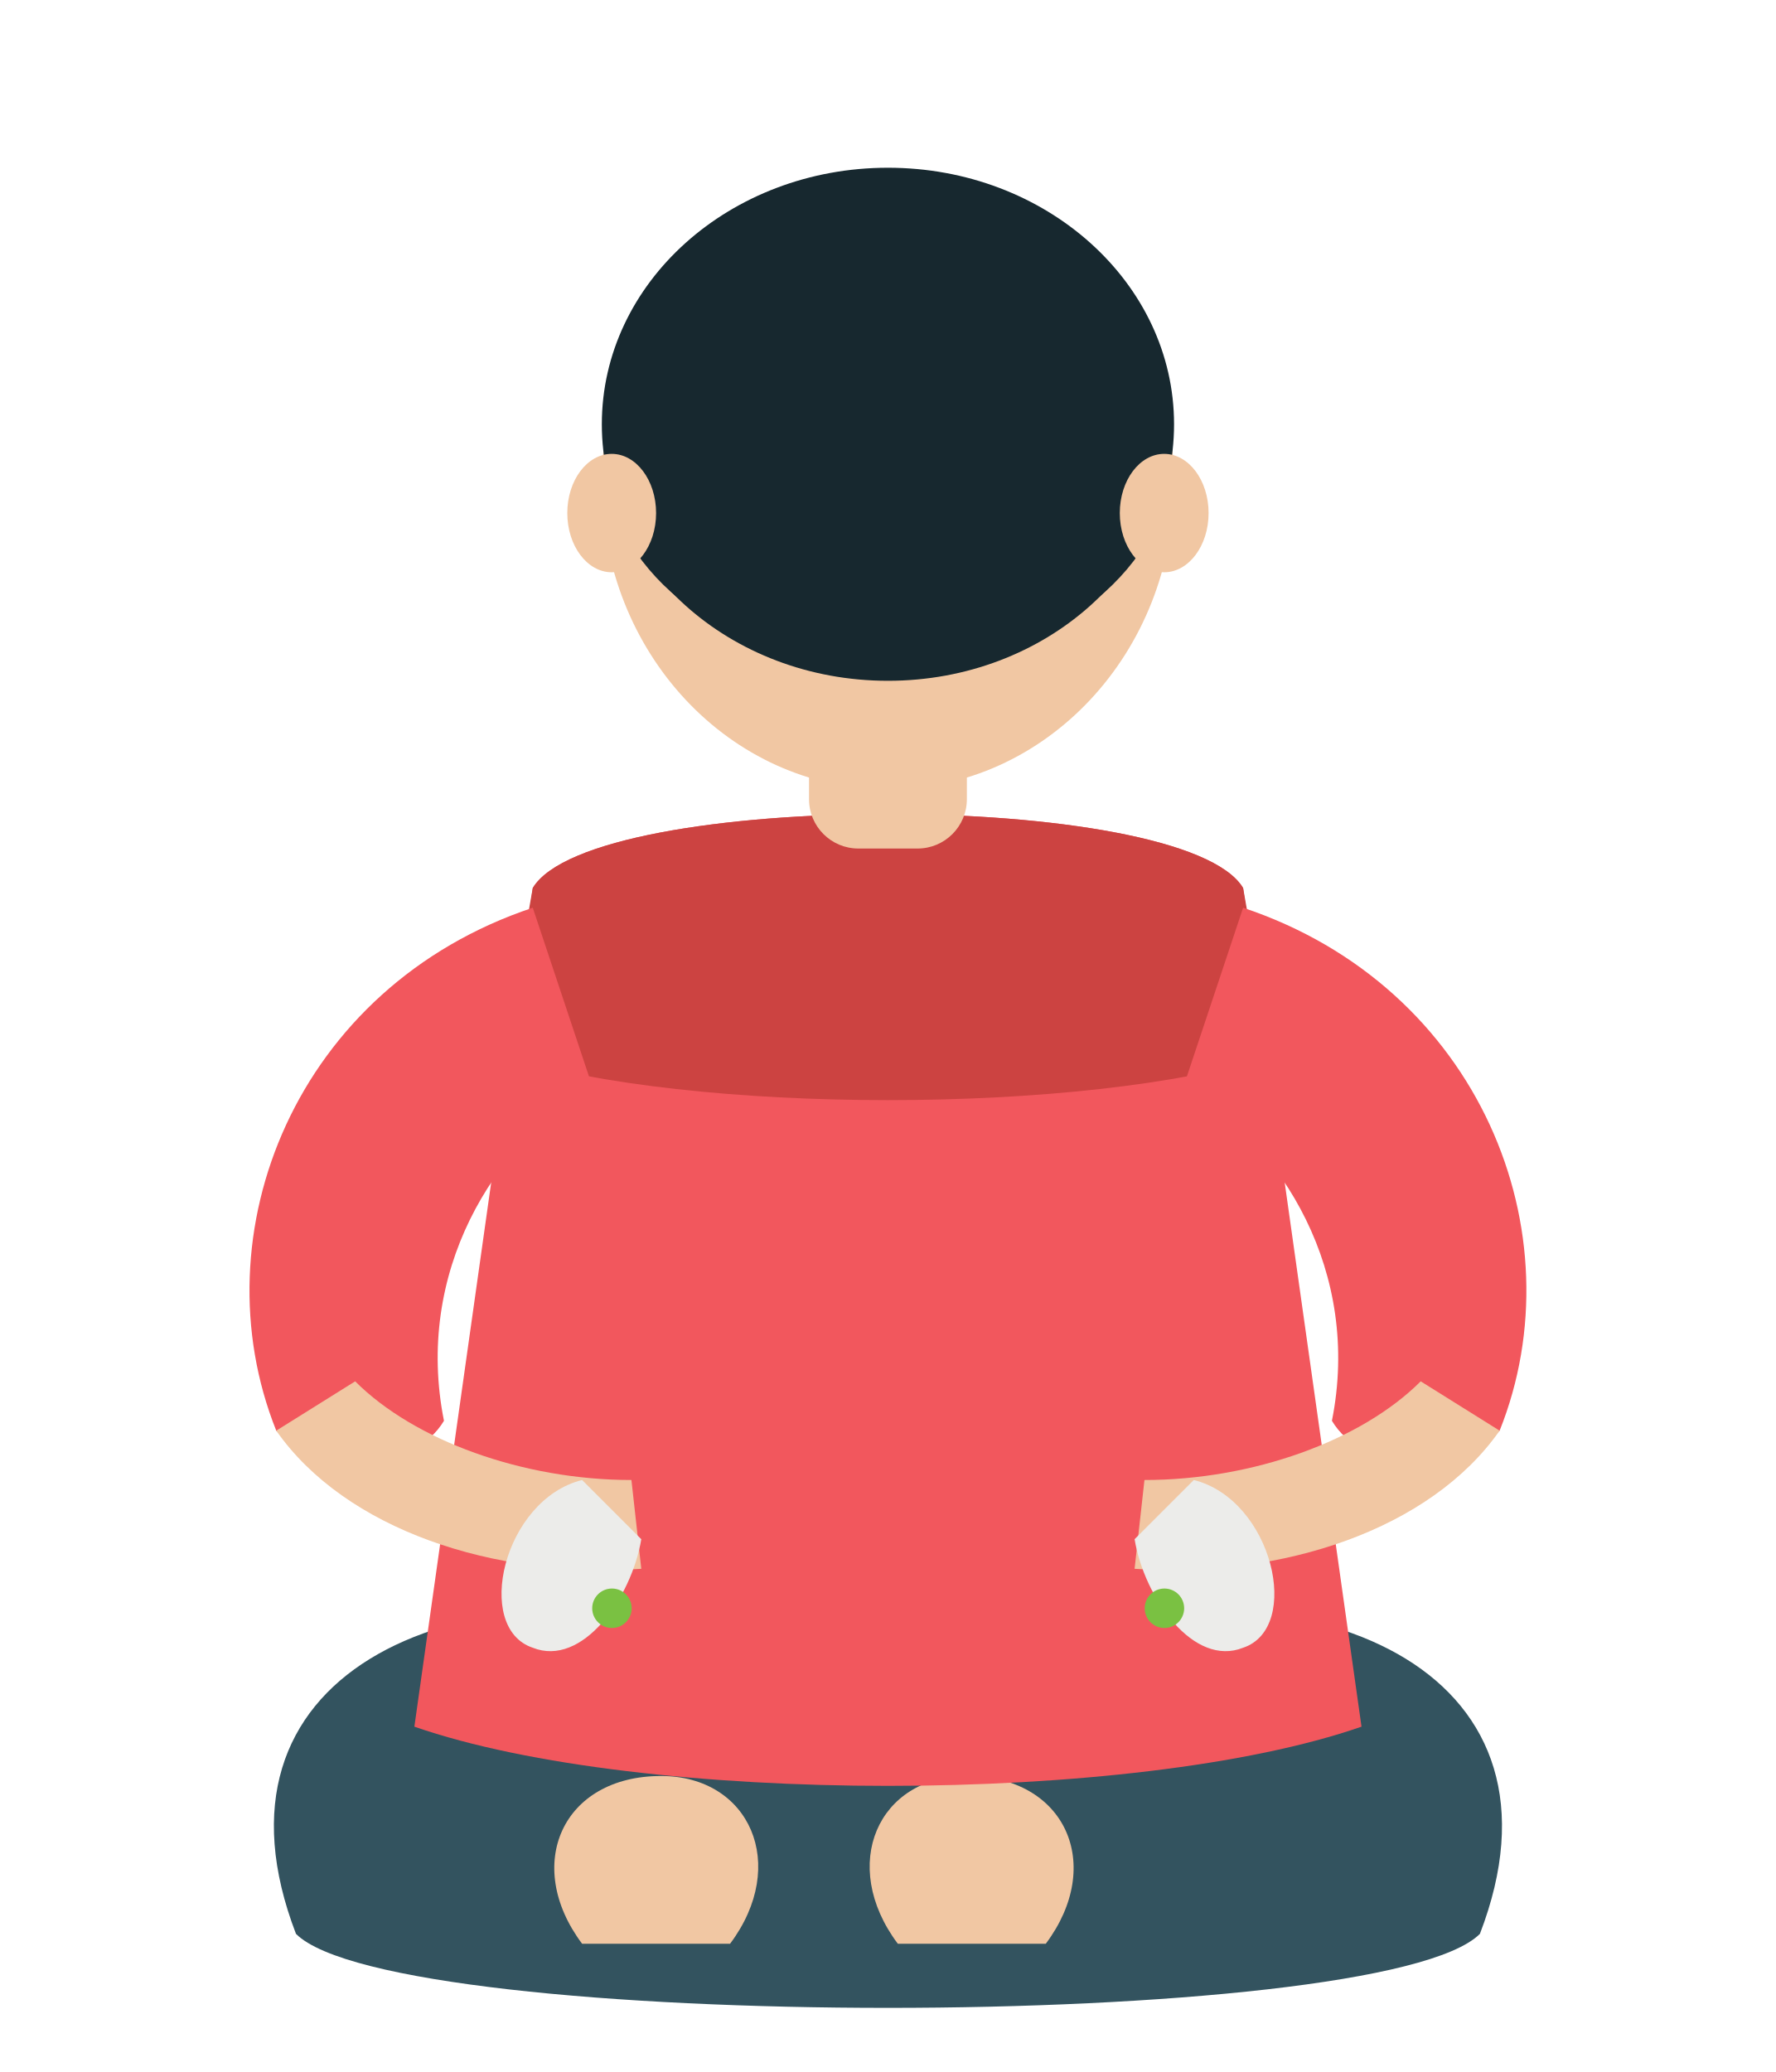
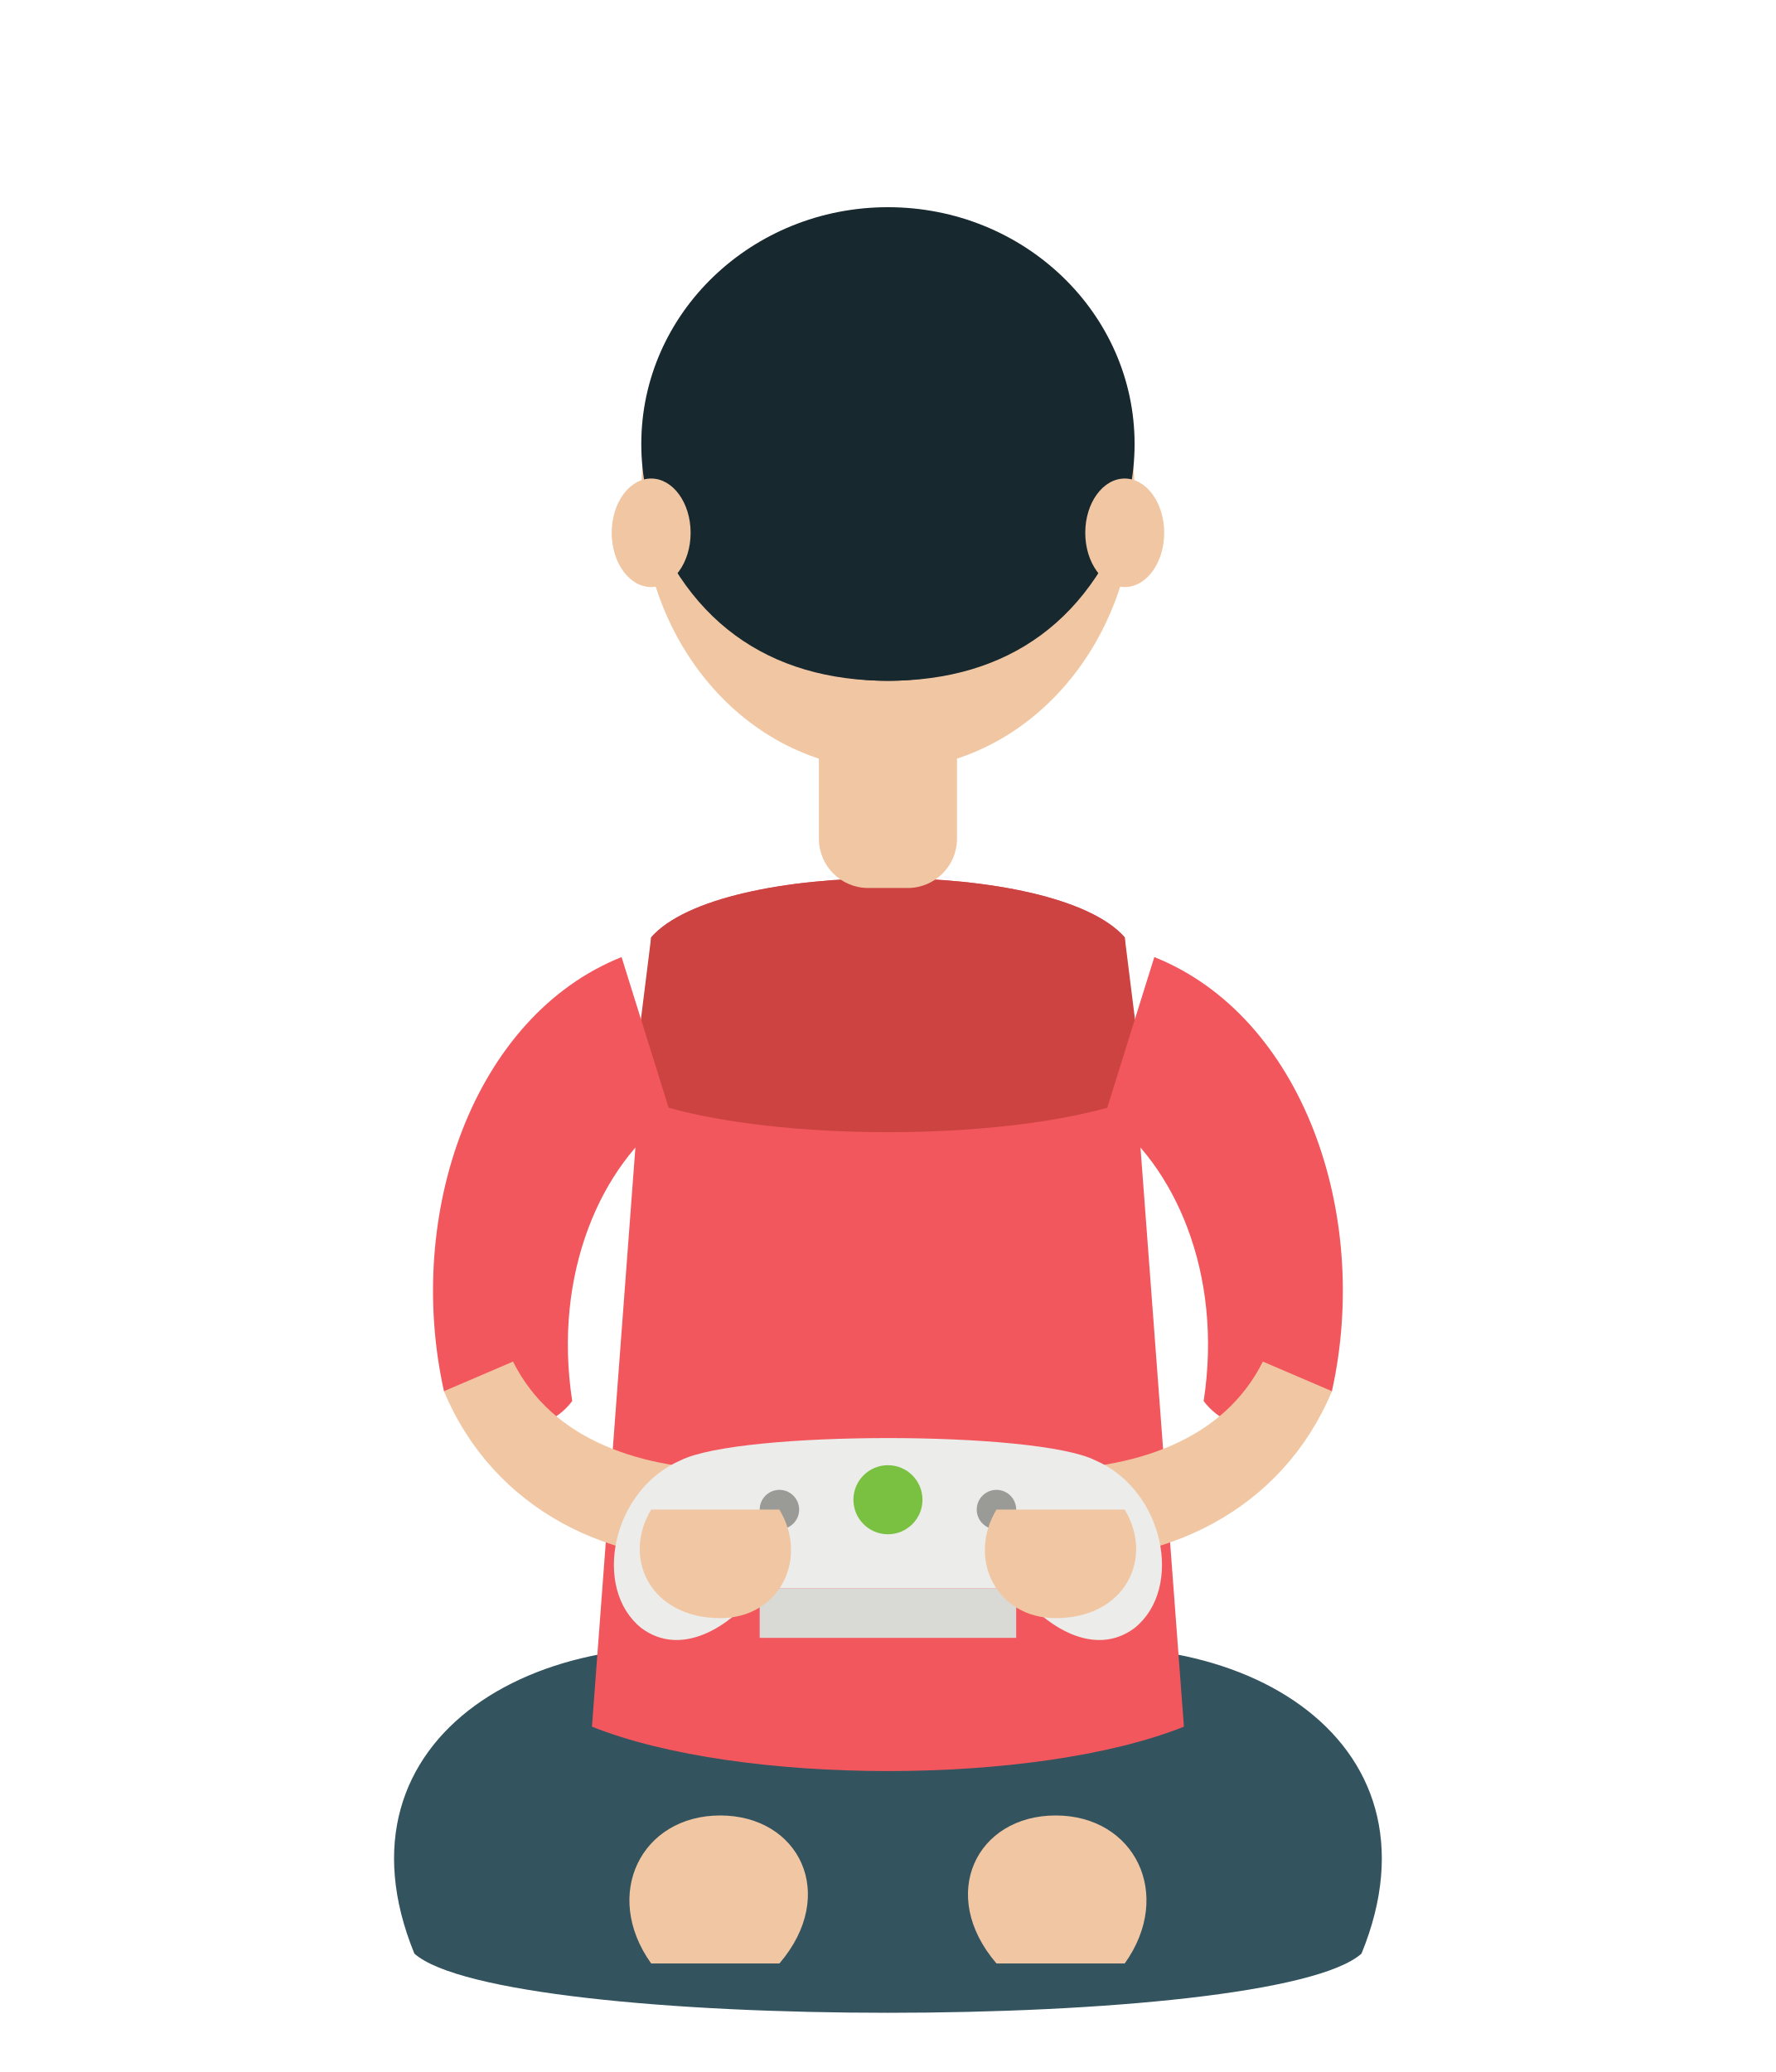
<svg xmlns="http://www.w3.org/2000/svg" viewBox="0 0 360 420" fill="none" stroke="none">
-   <g data-motion="sway" style="animation-range: entry 0% exit 100%; transform-origin: 180px 410px">
-     <path d="M 60 392 C 40 340 90 316 150 330 C 170 336 190 336 210 330 C 270 316 320 340 300 392 C 280 412 80 412 60 392 Z" fill="#33535F" />
-     <path d="M 118 394 c -12 -16 -4 -34 16 -34 c 18 0 26 18 14 34 Z M 212 394 c 12 -16 4 -34 -16 -34 c -18 0 -26 18 -14 34 Z" fill="#F1C7A3" />
-     <path d="M 108 180 C 120 160 240 160 252 180 L 276 350 C 230 366 130 366 84 350 Z" fill="#F2575D" />
-     <path d="M 108 180 C 120 160 240 160 252 180 L 258 214 C 220 226 140 226 102 214 Z" fill="#CC4341" />
-     <path d="M 108 184 C 60 200 40 250 56 290 C 66 300 84 298 90 288 C 84 258 100 232 120 220 Z" fill="#F2575D" />
-     <path d="M 252 184 C 300 200 320 250 304 290 C 294 300 276 298 270 288 C 276 258 260 232 240 220 Z" fill="#F2575D" />
-     <path d="M 56 290 C 70 310 100 320 130 318 L 128 300 C 106 300 84 292 72 280 Z" fill="#F1C7A3" />
-     <path d="M 304 290 C 290 310 260 320 230 318 L 232 300 C 254 300 276 292 288 280 Z" fill="#F1C7A3" />
-     <g data-motion="tilt" style="animation-range: entry 0% exit 100%; transform-origin: 180px 316px">
-       <path d="M 118 300 c -16 4 -22 30 -10 34 c 10 4 20 -10 22 -22 Z M 242 300 c 16 4 22 30 10 34 c -10 4 -20 -10 -22 -22 Z" fill="#ECECEA" />
-       <path d="M 124 322 a 4 4 0 1 0 0.1 0 Z M 236 322 a 4 4 0 1 0 0.1 0 Z" fill="#7AC142" />
+   <g data-motion="sway" style="animation-range: entry 0% exit 100%">
+     <path d="M 84 396 C 66 352 110 326 158 336 C 172 340 188 340 202 336 C 250 326 294 352 276 396 C 258 412 102 412 84 396 Z" fill="#33535F" />
+     <path d="M 132 398 c -10 -14 -2 -30 14 -30 c 16 0 24 16 12 30 Z M 228 398 c 10 -14 2 -30 -14 -30 c -16 0 -24 16 -12 30 Z" fill="#F1C7A3" />
+     <path d="M 132 190 C 146 174 214 174 228 190 L 240 350 C 210 362 150 362 120 350 Z" fill="#F2575D" />
+     <path d="M 132 190 C 146 174 214 174 228 190 L 232 222 C 208 232 152 232 128 222 Z" fill="#CC4341" />
+     <path d="M 126 194 C 96 206 82 246 90 282 C 96 292 110 292 116 284 C 112 258 122 236 136 226 Z" fill="#F2575D" />
+     <path d="M 234 194 C 264 206 278 246 270 282 C 264 292 250 292 244 284 C 248 258 238 236 224 226 Z" fill="#F2575D" />
+     <path d="M 90 282 C 100 306 124 318 150 316 L 150 298 C 130 298 112 292 104 276 Z" fill="#F1C7A3" />
+     <path d="M 270 282 C 260 306 236 318 210 316 L 210 298 C 230 298 248 292 256 276 Z" fill="#F1C7A3" />
+     <g data-motion="tilt" style="animation-range: entry 0% exit 100%">
+       <path d="M 138 296 C 150 290 210 290 222 296 C 236 302 240 322 230 330 C 222 336 212 330 206 322 L 154 322 C 148 330 138 336 130 330 C 120 322 124 302 138 296 Z" fill="#ECECEA" />
+       <path d="M 154 322 h 52 v 10 h -52 Z" fill="#D9D9D6" />
+       <circle cx="180" cy="304" r="7" fill="#7AC142" />
+       <circle cx="158" cy="306" r="4" fill="#9A9A96" />
+       <circle cx="202" cy="306" r="4" fill="#9A9A96" />
    </g>
-     <rect x="164" y="128" width="32" height="44" rx="10" fill="#F1C7A3" />
-     <ellipse cx="180" cy="98" rx="58" ry="62" fill="#F1C7A3" />
-     <path d="M 122 106 C 118 40 242 40 238 106 C 232 92 222 84 214 82 C 200 96 160 96 146 82 C 138 84 128 92 122 106 Z" fill="#17282F" />
-     <ellipse cx="180" cy="86" rx="58" ry="52" fill="#17282F" />
-     <path d="M 122 98 C 130 122 150 134 180 134 C 210 134 230 122 238 98 C 228 112 206 118 180 118 C 154 118 132 112 122 98 Z" fill="#17282F" />
-     <ellipse cx="124" cy="104" rx="9" ry="12" fill="#F1C7A3" />
-     <ellipse cx="236" cy="104" rx="9" ry="12" fill="#F1C7A3" />
+     <path d="M 132 306 c -6 10 0 22 14 22 c 12 0 18 -12 12 -22 Z M 228 306 c 6 10 0 22 -14 22 c -12 0 -18 -12 -12 -22 Z" fill="#F1C7A3" />
+     <rect x="166" y="132" width="28" height="48" rx="10" fill="#F1C7A3" />
+     <ellipse cx="180" cy="100" rx="50" ry="56" fill="#F1C7A3" />
+     <ellipse cx="180" cy="90" rx="50" ry="48" fill="#17282F" />
+     <path d="M 130 100 C 138 126 156 138 180 138 C 204 138 222 126 230 100 C 220 116 202 122 180 122 C 158 122 140 116 130 100 Z" fill="#17282F" />
+     <ellipse cx="132" cy="108" rx="8" ry="11" fill="#F1C7A3" />
+     <ellipse cx="228" cy="108" rx="8" ry="11" fill="#F1C7A3" />
  </g>
</svg>
